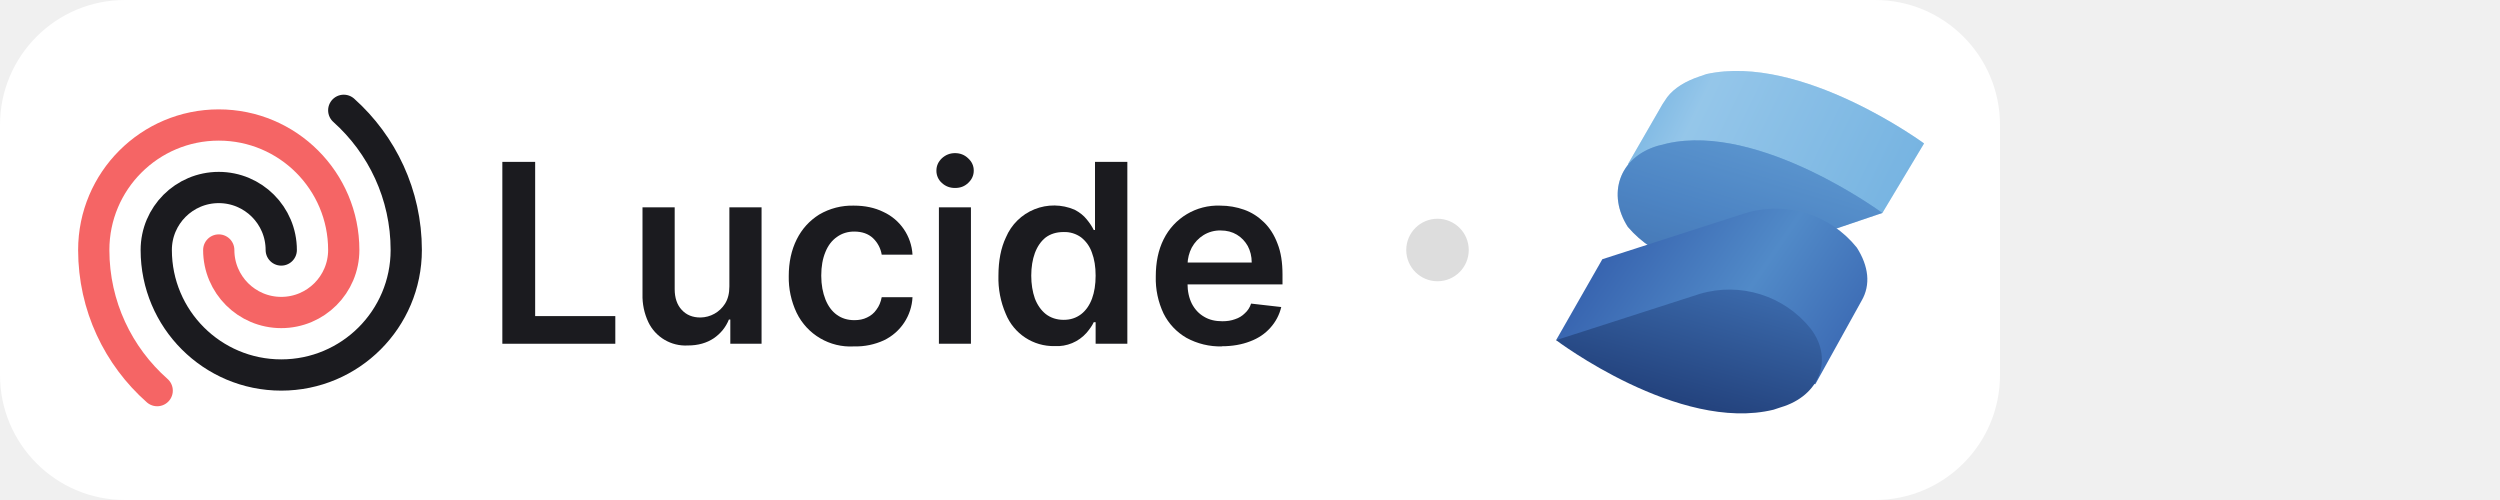
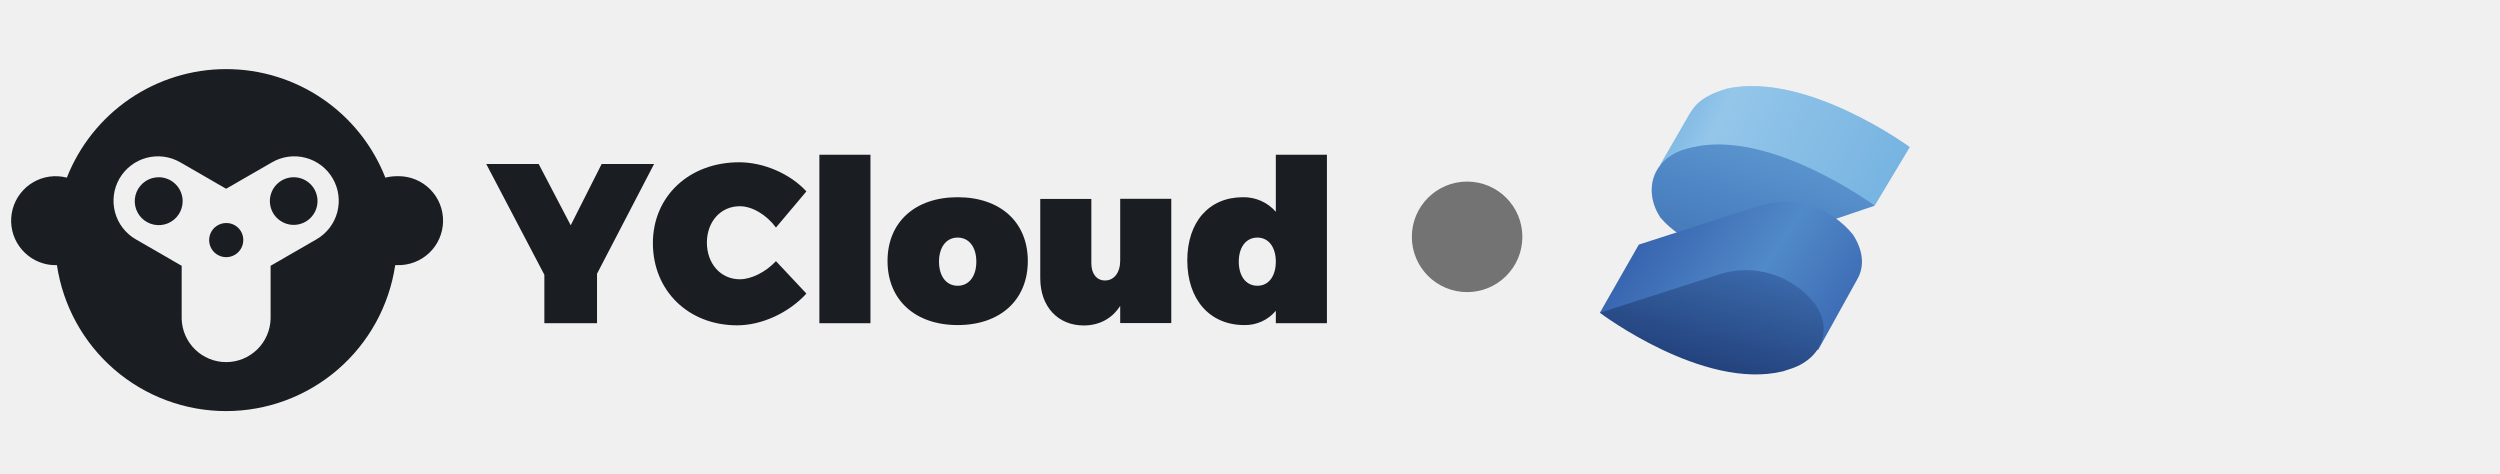
- <svg xmlns="http://www.w3.org/2000/svg" viewBox="0 0 160 32" fill="none">
-   <rect width="128" height="32" rx="8" fill="#fff" />
-   <svg fill="none" viewBox="0 0 120 23" height="23" width="120" x="4" y="4">
+ <svg xmlns="http://www.w3.org/2000/svg" fill="none" viewBox="0 0 190 36" class="package-ycloud-logo">
+   <g transform="translate(0.5 4.5) scale(1)">
+     <path d="M29.677 8.89C29.377 8.891 29.078 8.929 28.786 9C27.833 6.567 26.167 4.478 24.008 3.007C21.848 1.535 19.295 0.75 16.681 0.752C14.069 0.753 11.518 1.541 9.36 3.012C7.202 4.483 5.537 6.57 4.581 9C3.718 8.775 2.801 8.899 2.029 9.347C1.258 9.795 0.695 10.53 0.462 11.391C0.23 12.252 0.348 13.17 0.789 13.945C1.231 14.72 1.962 15.289 2.821 15.528C3.102 15.608 3.393 15.649 3.686 15.649H3.827C4.284 18.732 5.833 21.548 8.192 23.585C10.552 25.621 13.565 26.742 16.681 26.743C19.798 26.742 22.811 25.622 25.171 23.585C27.53 21.549 29.079 18.732 29.536 15.649H29.677C30.125 15.664 30.572 15.59 30.991 15.431C31.411 15.272 31.795 15.031 32.12 14.722C32.446 14.413 32.706 14.043 32.887 13.632C33.068 13.222 33.165 12.779 33.173 12.331C33.181 11.882 33.1 11.436 32.934 11.019C32.768 10.602 32.52 10.223 32.206 9.903C31.892 9.582 31.517 9.328 31.104 9.154C30.69 8.98 30.246 8.89 29.797 8.89H29.677ZM23.556 13.687L21.303 14.985L20.629 15.377L20.066 15.699V19.722C20.044 20.604 19.679 21.443 19.047 22.059C18.416 22.675 17.569 23.02 16.686 23.02C15.804 23.02 14.957 22.675 14.325 22.059C13.694 21.443 13.328 20.604 13.307 19.722V15.699L12.743 15.377L12.07 14.985L9.817 13.687C9.04 13.239 8.474 12.501 8.242 11.635C8.01 10.769 8.131 9.847 8.579 9.071C9.028 8.294 9.766 7.728 10.632 7.496C11.497 7.264 12.42 7.385 13.196 7.833L15.449 9.131L16.123 9.523L16.686 9.845L17.25 9.523L17.924 9.131L20.177 7.833C20.953 7.385 21.875 7.264 22.741 7.496C23.607 7.728 24.345 8.294 24.793 9.071C25.241 9.847 25.363 10.769 25.131 11.635C24.899 12.501 24.332 13.239 23.556 13.687Z" fill="#1A1E22" />
+     <path d="M11.561 8.97C11.201 8.97 10.849 9.077 10.55 9.277C10.251 9.477 10.017 9.761 9.879 10.094C9.742 10.427 9.706 10.793 9.776 11.146C9.846 11.499 10.02 11.823 10.274 12.078C10.529 12.333 10.853 12.506 11.206 12.576C11.559 12.647 11.925 12.611 12.258 12.473C12.591 12.335 12.875 12.102 13.075 11.802C13.275 11.503 13.382 11.151 13.382 10.791C13.382 10.312 13.193 9.853 12.857 9.513C12.521 9.172 12.065 8.977 11.586 8.97H11.561Z" fill="#1A1E22" />
+     <path d="M16.692 12.45C16.435 12.45 16.184 12.526 15.971 12.669C15.757 12.811 15.591 13.014 15.493 13.251C15.395 13.488 15.369 13.749 15.419 14.001C15.469 14.252 15.593 14.483 15.774 14.665C15.956 14.846 16.187 14.97 16.438 15.02C16.69 15.07 16.951 15.044 17.188 14.946C17.425 14.848 17.628 14.682 17.77 14.468C17.913 14.255 17.989 14.004 17.989 13.748C17.991 13.579 17.959 13.411 17.896 13.255C17.834 13.098 17.74 12.955 17.622 12.835C17.504 12.714 17.363 12.618 17.208 12.552C17.052 12.486 16.886 12.451 16.717 12.45H16.692Z" fill="#1A1E22" />
+     <path d="M21.811 8.97C21.331 8.973 20.873 9.165 20.535 9.506C20.198 9.846 20.009 10.306 20.01 10.786C20.012 11.265 20.203 11.724 20.542 12.063C20.882 12.401 21.341 12.591 21.821 12.591C22.3 12.591 22.76 12.401 23.099 12.063C23.439 11.724 23.63 11.265 23.631 10.786C23.633 10.306 23.444 9.846 23.106 9.506C22.769 9.165 22.31 8.973 21.831 8.97H21.811Z" fill="#1A1E22" />
+     <path d="M45.226 7.964L42.874 12.621L40.44 7.964H36.455L40.871 16.383V20.064H44.874V16.302L49.21 7.964H45.226Z" fill="#1A1E22" />
+     <path d="M55.727 11.173C56.663 11.173 57.749 11.817 58.473 12.792L60.786 10.046C59.549 8.698 57.528 7.833 55.677 7.833C51.875 7.833 49.119 10.418 49.119 13.979C49.119 17.59 51.815 20.225 55.526 20.225C57.387 20.225 59.449 19.28 60.786 17.811L58.473 15.347C57.678 16.192 56.592 16.725 55.727 16.725C54.279 16.725 53.223 15.548 53.223 13.929C53.233 12.329 54.279 11.173 55.727 11.173Z" fill="#1A1E22" />
+     <path d="M65.655 7.26H61.773V20.064H65.655V7.26Z" fill="#1A1E22" />
+     <path d="M72.283 10.489C69.034 10.489 66.952 12.39 66.952 15.337C66.952 18.284 69.044 20.205 72.283 20.205C75.522 20.205 77.614 18.294 77.614 15.337C77.614 12.38 75.522 10.489 72.283 10.489ZM72.283 17.218C71.418 17.218 70.865 16.494 70.865 15.387C70.865 14.281 71.418 13.556 72.283 13.556C73.148 13.556 73.701 14.281 73.701 15.387C73.701 16.494 73.148 17.218 72.283 17.218Z" fill="#1A1E22" />
+     <path d="M84.635 15.297C84.635 16.212 84.182 16.816 83.478 16.816C82.854 16.816 82.442 16.313 82.442 15.518V10.62H78.56V16.645C78.56 18.817 79.917 20.235 81.859 20.235C83.066 20.235 84.021 19.702 84.635 18.747V20.054H88.517V10.61H84.635V15.297Z" fill="#1A1E22" />
+     <path d="M96.463 7.26V11.595C96.152 11.239 95.766 10.955 95.334 10.764C94.901 10.573 94.432 10.479 93.959 10.489C91.384 10.489 89.734 12.37 89.734 15.287C89.734 18.274 91.444 20.205 94.069 20.205C94.524 20.215 94.975 20.122 95.39 19.934C95.804 19.746 96.171 19.467 96.463 19.119V20.064H100.346V7.26H96.463ZM95.065 17.218C94.2 17.218 93.647 16.494 93.647 15.387C93.647 14.281 94.2 13.556 95.065 13.556C95.91 13.556 96.463 14.281 96.463 15.387C96.463 16.494 95.91 17.218 95.07 17.218H95.065Z" fill="#1A1E22" />
+   </g>
+   <circle cx="111.5" cy="18" r="4.2" fill="#737374" />
+   <g transform="translate(26 6)">
    <path fill="#76B3E1" d="M119.14 5.18S111.29-.59 105.22.74l-.44.15c-.9.3-1.63.74-2.08 1.33l-.3.45-2.22 3.85 3.85.74a7.51 7.51 0 0 0 5.63 1.03l6.81 1.34 2.67-4.45Z" />
    <path fill="url(#a)" d="M119.14 5.18S111.29-.59 105.22.74l-.44.15c-.9.3-1.63.74-2.08 1.33l-.3.45-2.22 3.85 3.85.74a7.51 7.51 0 0 0 5.63 1.03l6.81 1.34 2.67-4.45Z" opacity=".3" />
    <path fill="#518AC8" d="m102.7 5.18-.6.15c-2.5.74-3.25 3.11-1.92 5.19a7.01 7.01 0 0 0 7.11 2.22l9.18-3.11s-7.84-5.78-13.77-4.45Z" />
    <path fill="url(#b)" d="m102.7 5.18-.6.15c-2.5.74-3.25 3.11-1.92 5.19a7.01 7.01 0 0 0 7.11 2.22l9.18-3.11s-7.84-5.78-13.77-4.45Z" opacity=".3" />
    <path fill="url(#c)" d="M114.84 11.85a6.66 6.66 0 0 0-7.1-2.22l-9.19 2.96-2.96 5.18 16.59 2.82 2.96-5.34c.6-1.03.45-2.22-.3-3.4Z" />
    <path fill="url(#d)" d="M111.88 17.03a6.66 6.66 0 0 0-7.1-2.22l-9.19 2.96s7.85 5.93 13.92 4.45l.45-.15c2.52-.74 3.4-3.11 1.92-5.04Z" />
-     <path fill="#1B1B1F" d="M74.2 18.17a4.5 4.5 0 0 1-2.27-.55 3.7 3.7 0 0 1-1.46-1.55 5.21 5.21 0 0 1-.5-2.38c0-.9.16-1.69.5-2.37a3.87 3.87 0 0 1 3.62-2.16c.54 0 1.05.09 1.53.26s.9.44 1.27.8c.37.36.66.81.87 1.37.22.55.32 1.21.32 1.98v.63h-7.15V12.8h5.18c0-.4-.09-.74-.25-1.05-.17-.3-.4-.55-.7-.73-.3-.18-.64-.27-1.04-.27a2 2 0 0 0-1.1.3c-.32.2-.57.47-.75.8-.17.33-.26.69-.27 1.08v1.2c0 .52.1.95.28 1.31.19.36.45.64.78.83.33.2.72.29 1.17.29.3 0 .57-.04.81-.13.25-.08.46-.21.63-.38.18-.16.32-.37.4-.62l1.93.22a3 3 0 0 1-.7 1.33c-.33.37-.76.67-1.3.87-.52.2-1.12.31-1.8.31Z" />
-     <path fill="#1B1B1F" d="M63.5 18.15a3.3 3.3 0 0 1-3.13-2.06 5.73 5.73 0 0 1-.47-2.44c0-.97.16-1.79.48-2.46a3.34 3.34 0 0 1 4.39-1.77c.33.17.59.38.78.62.2.24.34.46.45.68h.08V6.36h2.07V18h-2.03v-1.38H66c-.1.22-.26.44-.46.68a2.53 2.53 0 0 1-2.04.85Zm.57-1.68c.44 0 .8-.12 1.12-.36.3-.23.54-.57.7-1 .15-.41.23-.9.23-1.47s-.08-1.06-.24-1.48a2.1 2.1 0 0 0-.69-.97 1.8 1.8 0 0 0-1.12-.34c-.46 0-.84.12-1.15.35-.3.24-.53.57-.69 1-.15.41-.23.9-.23 1.44 0 .54.08 1.03.23 1.46.16.42.4.76.7 1 .31.24.7.37 1.14.37Z" />
-     <path fill="#1B1B1F" d="M56.09 18V9.27h2.05V18H56.1Zm1.03-9.97c-.32 0-.6-.1-.84-.32a1.04 1.04 0 0 1-.35-.79c0-.31.12-.57.35-.79.24-.22.52-.33.84-.33.33 0 .61.11.84.33.24.22.36.48.36.79 0 .3-.12.57-.36.79-.23.22-.5.32-.84.32Z" />
-     <path fill="#1B1B1F" d="M50.66 18.17a3.83 3.83 0 0 1-3.68-2.16 5.24 5.24 0 0 1-.5-2.34c0-.89.17-1.67.51-2.35.34-.68.82-1.2 1.44-1.59a4.16 4.16 0 0 1 2.22-.57c.7 0 1.33.13 1.88.4a3.21 3.21 0 0 1 1.87 2.74h-1.97a1.88 1.88 0 0 0-.56-1.06c-.3-.28-.7-.42-1.2-.42-.41 0-.78.11-1.1.34-.32.22-.57.54-.74.96-.18.43-.27.93-.27 1.52 0 .6.1 1.1.27 1.53.17.42.41.75.73.98.32.23.69.34 1.12.34.3 0 .57-.05.81-.17.24-.11.45-.28.6-.5.17-.22.28-.49.34-.8h1.97a3.23 3.23 0 0 1-1.83 2.76 4.3 4.3 0 0 1-1.9.39Z" />
-     <path fill="#1B1B1F" d="M42.68 14.33V9.27h2.06V18h-2v-1.55h-.09c-.2.49-.52.89-.97 1.2-.45.3-1 .46-1.65.46a2.64 2.64 0 0 1-2.54-1.5 3.95 3.95 0 0 1-.37-1.78V9.27h2.06v5.24c0 .55.15 1 .45 1.32.3.33.7.49 1.2.49a1.89 1.89 0 0 0 1.57-.88c.19-.3.28-.67.28-1.11Z" />
-     <path fill="#1B1B1F" d="M28.15 18V6.36h2.1v9.87h5.13V18h-7.23Z" />
-     <path stroke="#1B1B1F" stroke-linecap="round" stroke-linejoin="round" stroke-width="2" d="M14 12a4 4 0 0 0-8 0 8 8 0 0 0 16 0c0-3.55-1.55-6.75-4-8.94" />
-     <path stroke="#F56565" stroke-linecap="round" stroke-linejoin="round" stroke-width="2" d="M10 12a4 4 0 0 0 8 0 8 8 0 1 0-16 0c0 3.58 1.57 6.8 4.06 9" />
-     <circle cx="88" cy="12" r="2" fill="#DDD" />
    <defs>
      <linearGradient id="a" x1="99.07" x2="117.51" y1=".44" y2="9.4" gradientUnits="userSpaceOnUse">
        <stop offset=".1" stop-color="#76B3E1" />
        <stop offset=".3" stop-color="#DCF2FD" />
        <stop offset="1" stop-color="#76B3E1" />
      </linearGradient>
      <linearGradient id="b" x1="109.19" x2="105.96" y1="4.83" y2="15.58" gradientUnits="userSpaceOnUse">
        <stop stop-color="#76B3E1" />
        <stop offset=".5" stop-color="#4377BB" />
        <stop offset="1" stop-color="#1F3B77" />
      </linearGradient>
      <linearGradient id="c" x1="97.72" x2="116.37" y1="9.51" y2="22.19" gradientUnits="userSpaceOnUse">
        <stop stop-color="#315AA9" />
        <stop offset=".5" stop-color="#518AC8" />
        <stop offset="1" stop-color="#315AA9" />
      </linearGradient>
      <linearGradient id="d" x1="106.14" x2="98.61" y1="11.03" y2="38.62" gradientUnits="userSpaceOnUse">
        <stop stop-color="#4377BB" />
        <stop offset=".5" stop-color="#1A336B" />
        <stop offset="1" stop-color="#1A336B" />
      </linearGradient>
    </defs>
-   </svg>
+   </g>
</svg>
